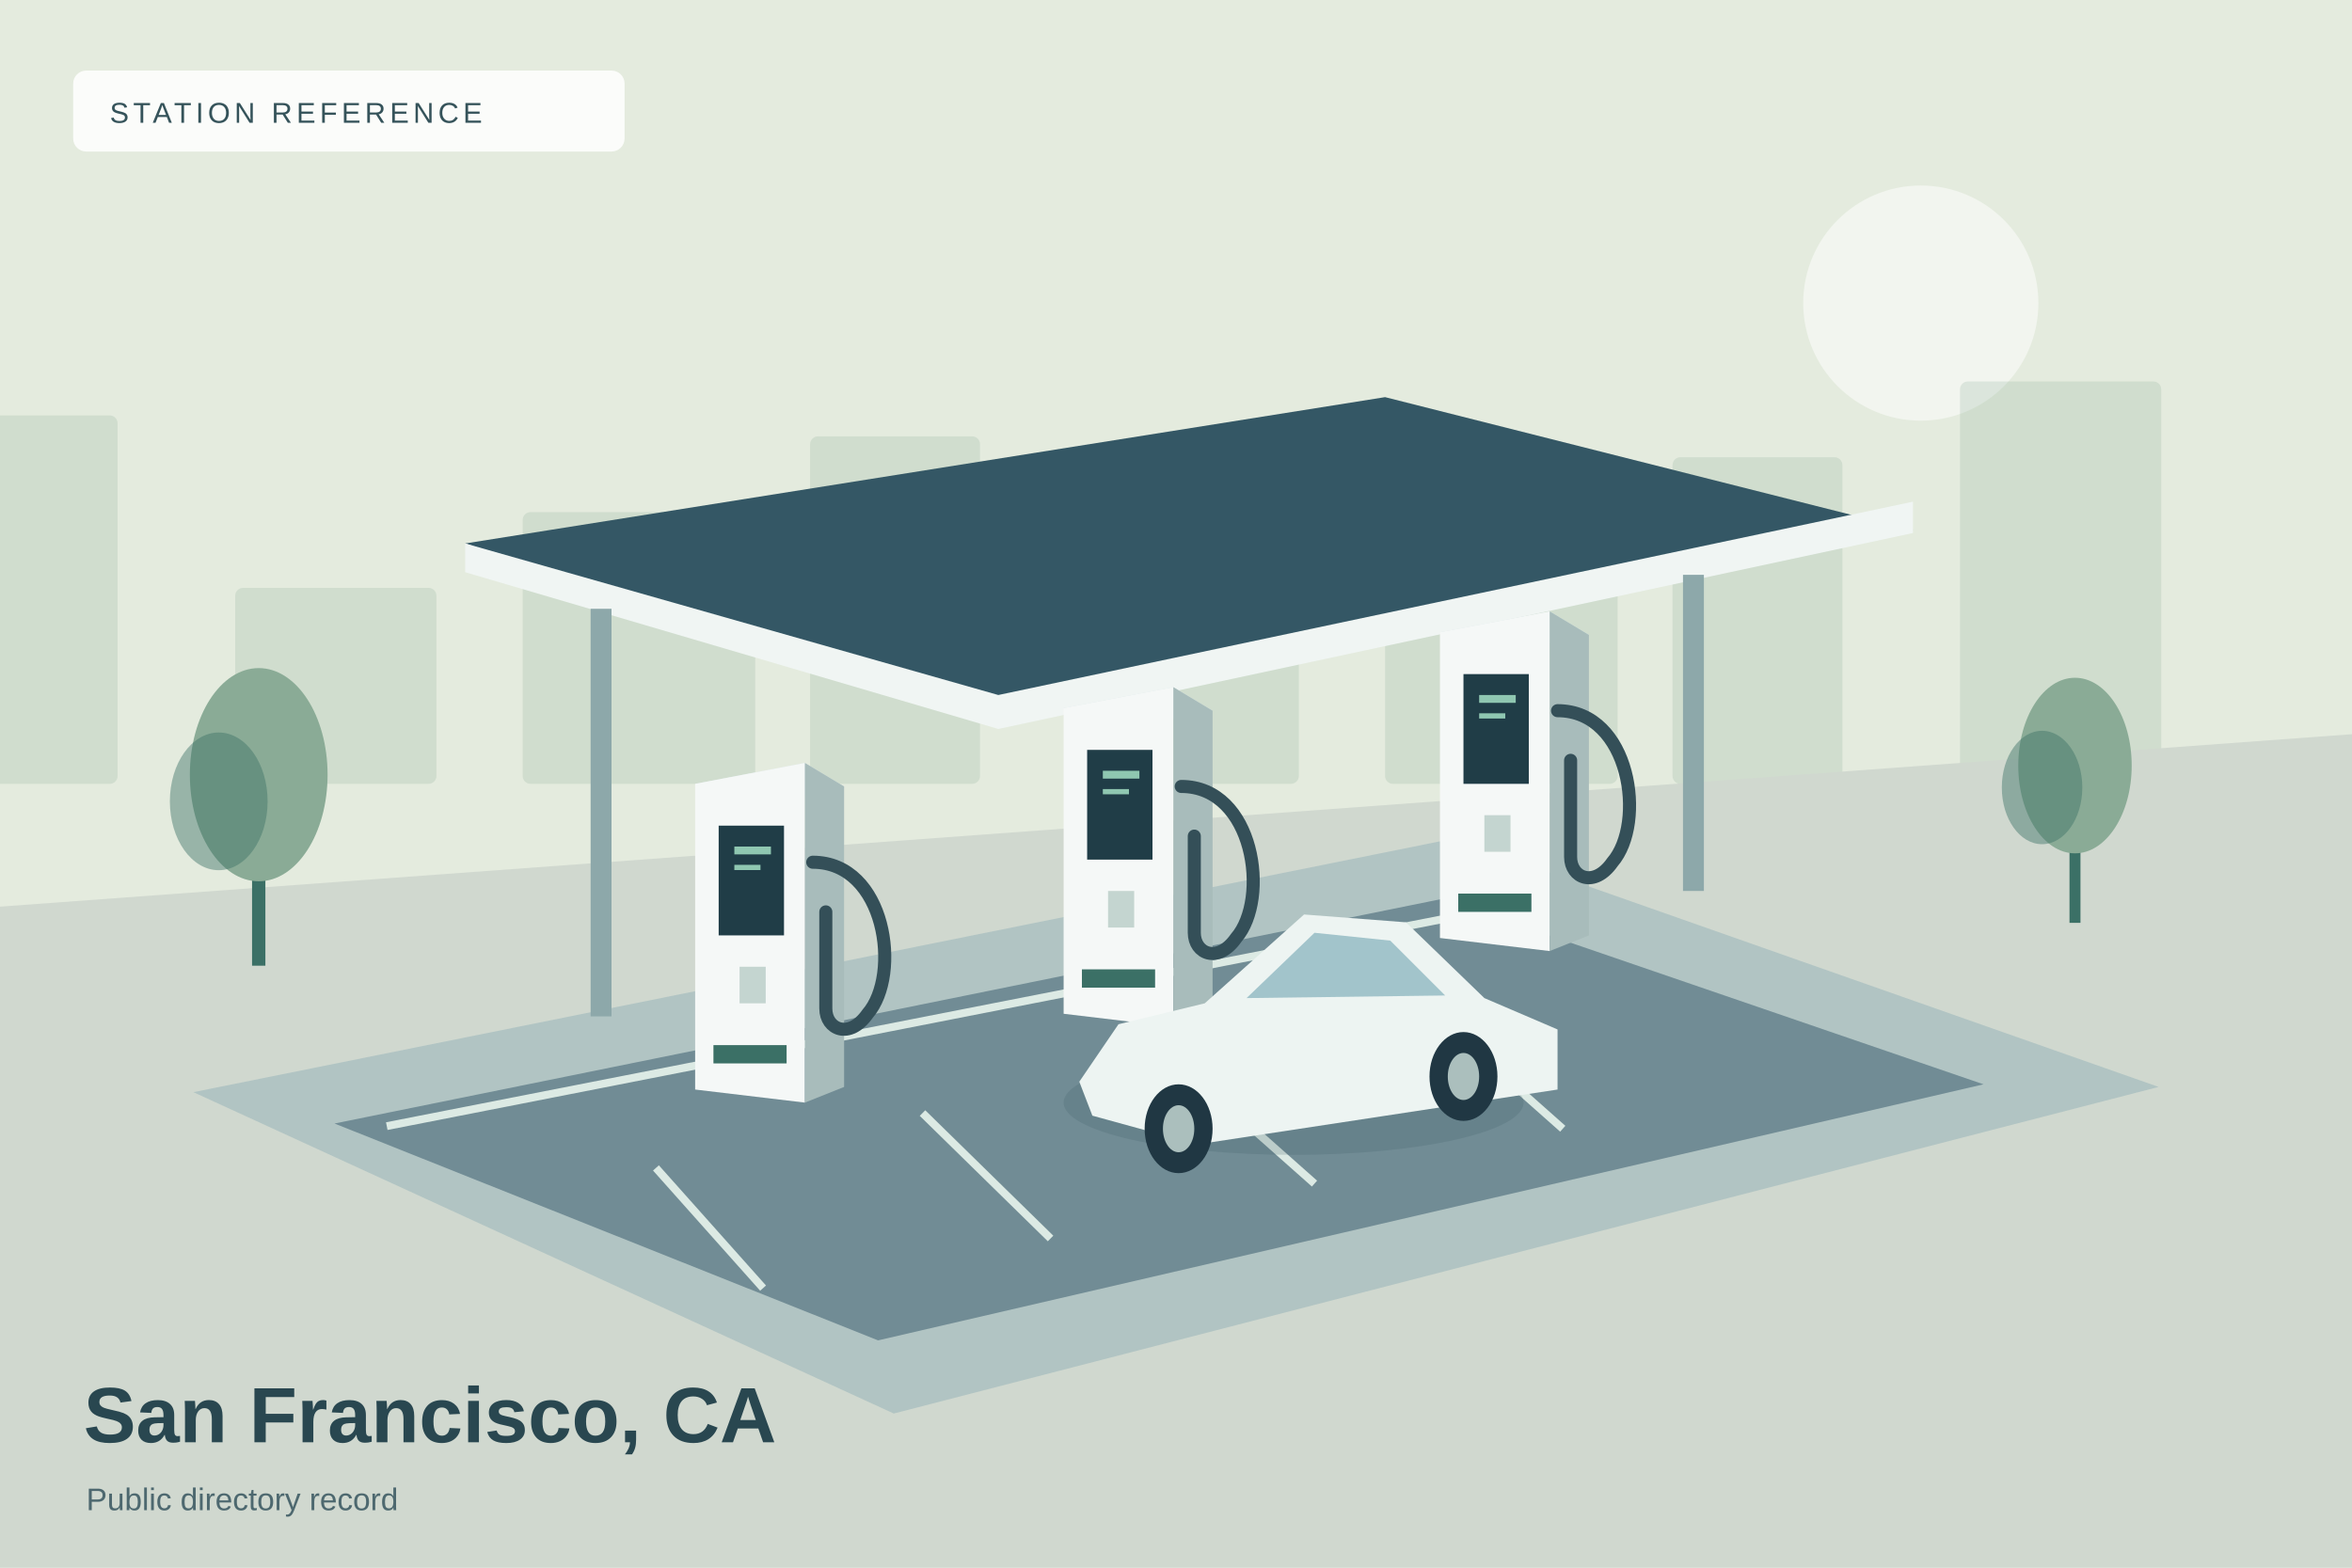
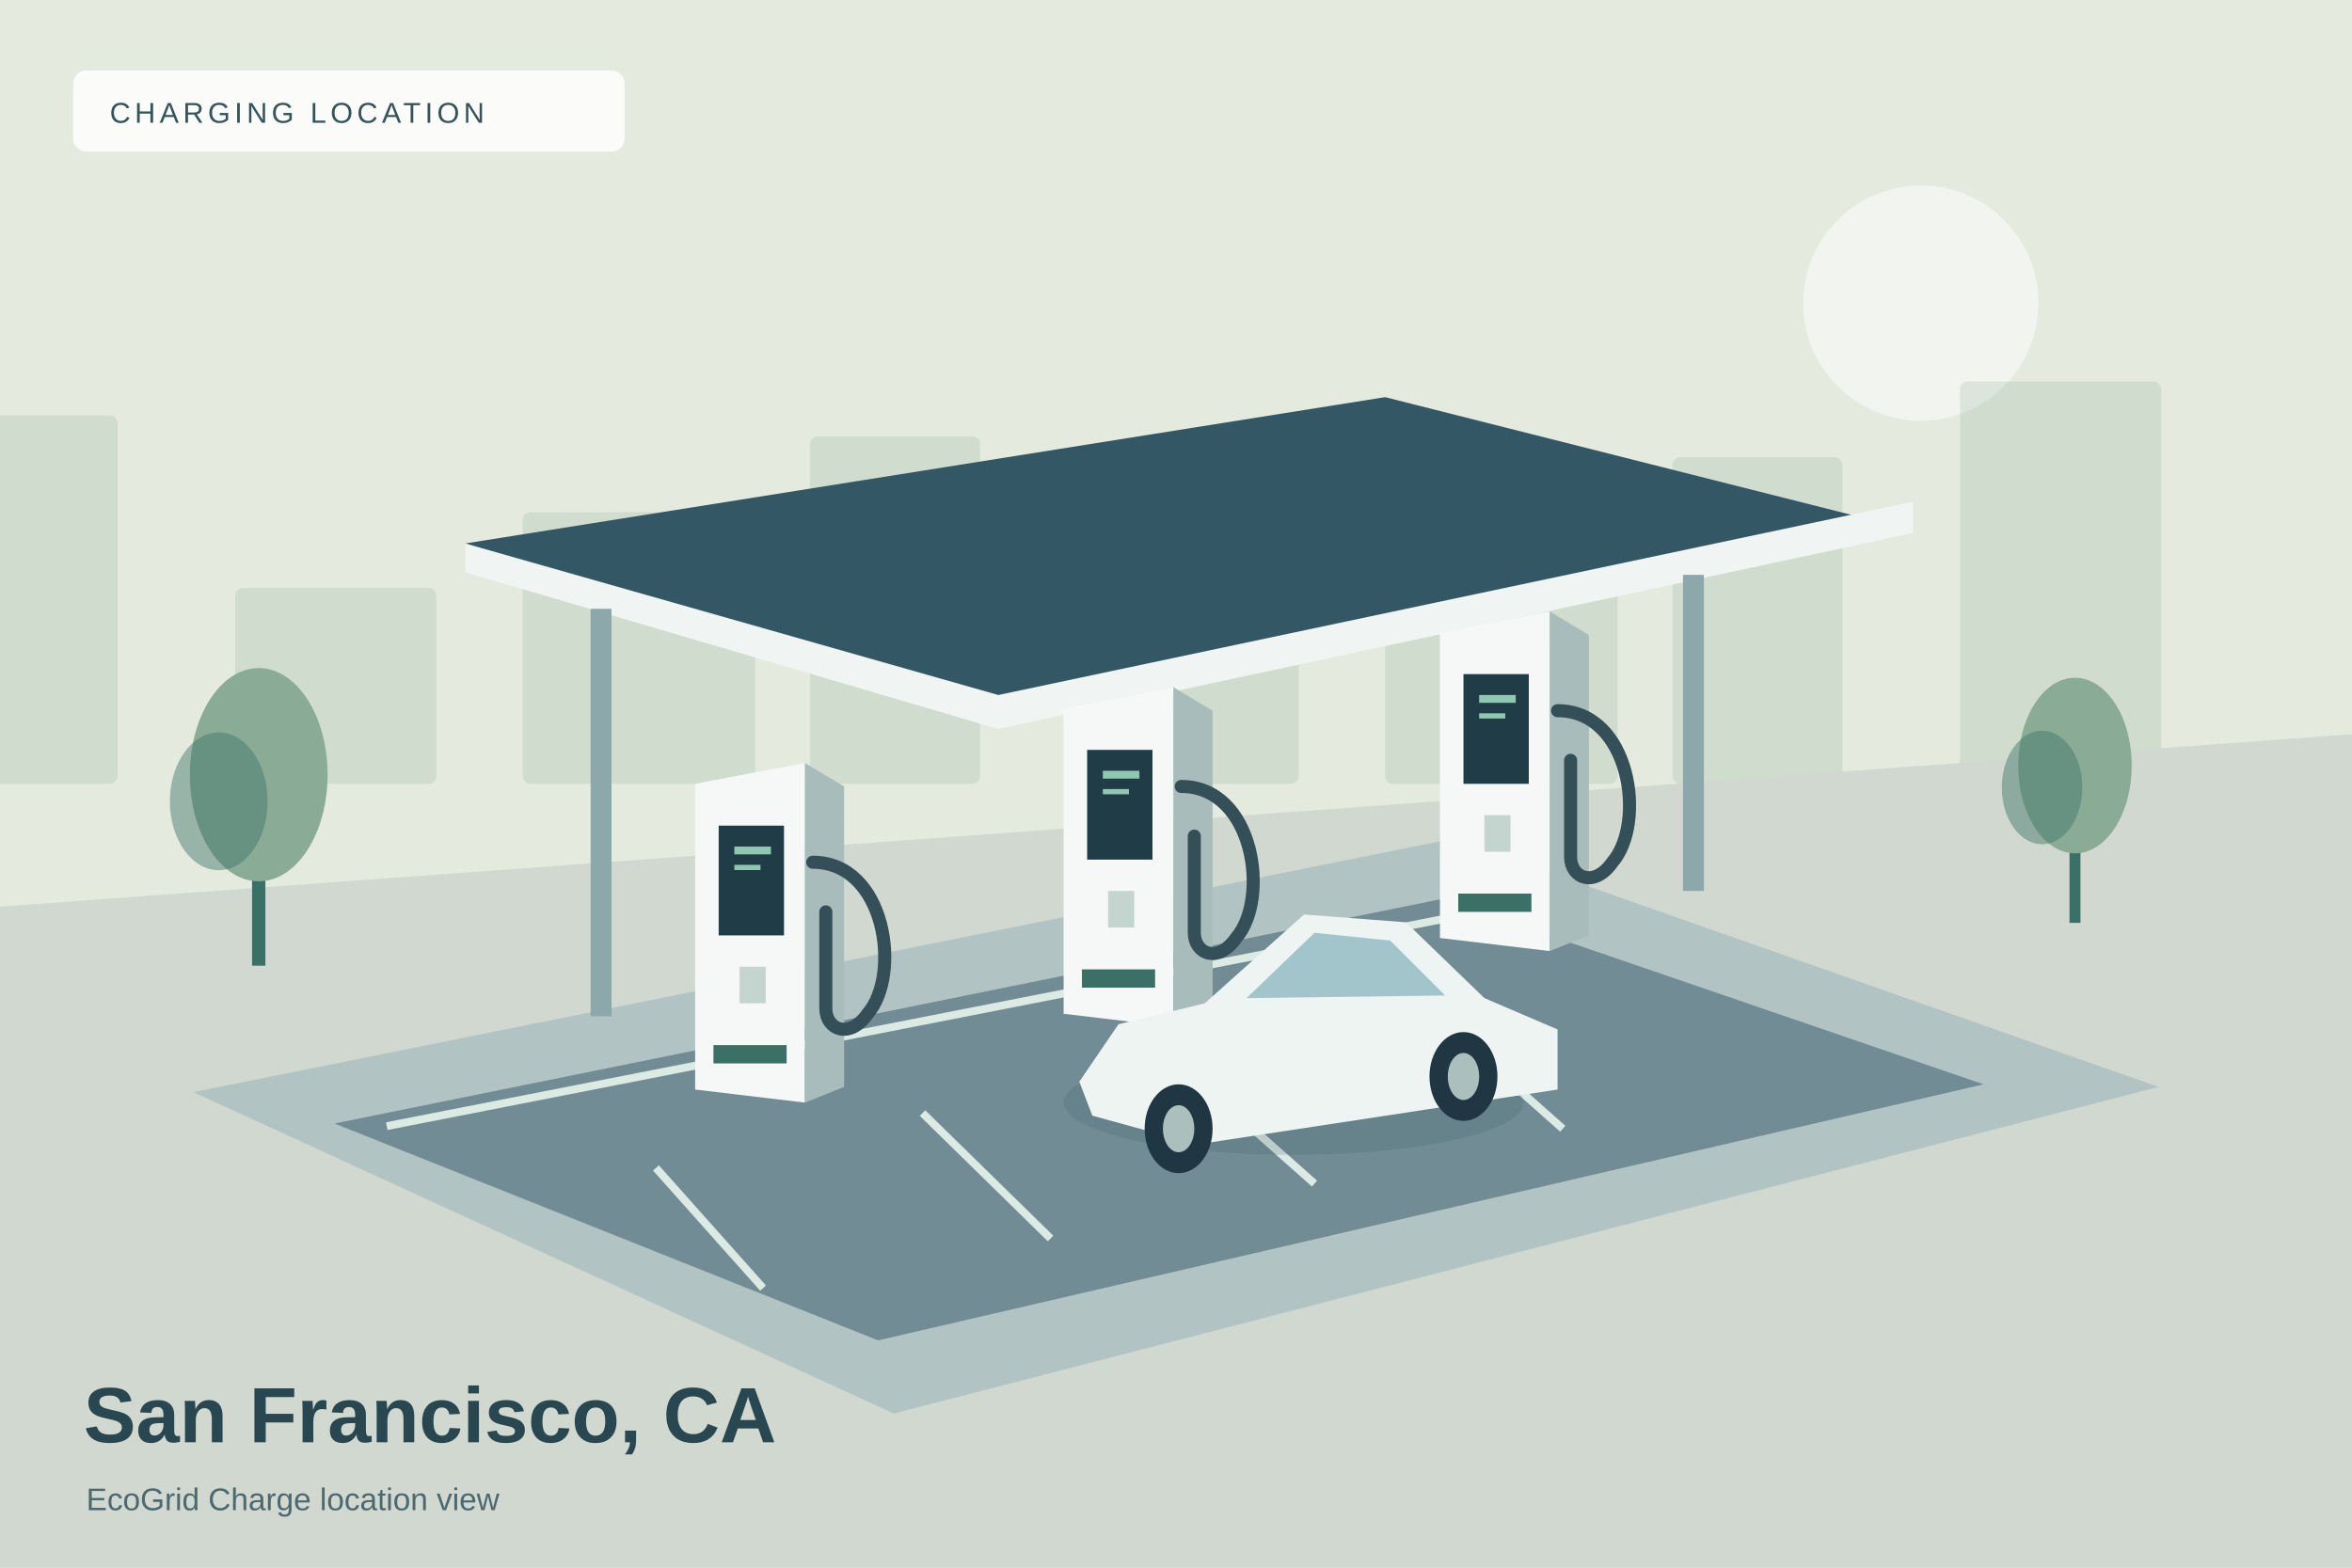
- <svg xmlns="http://www.w3.org/2000/svg" viewBox="0 0 900 600" role="img" aria-label="Station reference for San Francisco, CA">
+ <svg xmlns="http://www.w3.org/2000/svg" viewBox="0 0 900 600" role="img" aria-label="Charging location in San Francisco, CA">
  <rect width="900" height="600" fill="#e4ebde" />
  <circle cx="735" cy="116" r="45" fill="#fff" opacity=".5" />
  <rect x="-20" y="159" width="65" height="141" rx="3" fill="#8aab96" opacity=".22" />
  <rect x="90" y="225" width="77" height="75" rx="3" fill="#8aab96" opacity=".22" />
  <rect x="200" y="196" width="89" height="104" rx="3" fill="#8aab96" opacity=".22" />
  <rect x="310" y="167" width="65" height="133" rx="3" fill="#8aab96" opacity=".22" />
  <rect x="420" y="233" width="77" height="67" rx="3" fill="#8aab96" opacity=".22" />
  <rect x="530" y="204" width="89" height="96" rx="3" fill="#8aab96" opacity=".22" />
  <rect x="640" y="175" width="65" height="125" rx="3" fill="#8aab96" opacity=".22" />
  <rect x="750" y="146" width="77" height="154" rx="3" fill="#8aab96" opacity=".22" />
  <path d="M0 347 900 281v319H0Z" fill="#d0d8cf" />
  <path d="m74 418 482-97 270 95-484 125Z" fill="#a9bfc0" opacity=".8" />
  <path d="m128 430 424-86 207 71-423 98z" fill="#718c95" />
  <path d="m148 431 408-80m-305 96 41 46m61-67 49 48m48-68 53 47m42-68 53 47" fill="none" stroke="#e8f4ec" stroke-width="3" opacity=".9" />
  <g transform="translate(99 305) scale(0.85)">
    <path d="M0 0v76" stroke="#3b7066" stroke-width="6" />
    <ellipse cx="0" cy="-10" rx="31" ry="48" fill="#8aab96" />
    <ellipse cx="-18" cy="2" rx="22" ry="31" fill="#3b7066" opacity=".45" />
  </g>
  <g transform="translate(794 300) scale(0.7)">
    <path d="M0 0v76" stroke="#3b7066" stroke-width="6" />
    <ellipse cx="0" cy="-10" rx="31" ry="48" fill="#8aab96" />
    <ellipse cx="-18" cy="2" rx="22" ry="31" fill="#3b7066" opacity=".45" />
  </g>
  <path d="m178 208 352-56 202 51-350 74z" fill="#345765" />
  <path d="m178 208 204 58 350-74v12l-350 75-204-60z" fill="#f0f5f3" />
  <path d="M230 233v156m418-169v121" stroke="#8da8aa" stroke-width="8" />
  <g transform="translate(266 300)">
    <path d="m0 0 42-8 15 9-42 9z" fill="#dce7e7" />
    <path d="M0 0v117l42 5V-8Z" fill="#f5f8f7" />
    <path d="m42-8 15 9v115l-15 6z" fill="#a8bcbb" />
    <path d="M9 16h25v42H9z" fill="#203d47" />
    <path d="M15 24h14v3H15zm0 7h10v2H15z" fill="#8fc7b1" />
    <path d="M7 100h28v7H7z" fill="#3b7066" />
    <path d="M45 30c28 0 34 43 21 58-7 10-16 6-16-2V49" fill="none" stroke="#344f58" stroke-width="5" stroke-linecap="round" />
    <path d="M17 70h10v14H17z" fill="#c4d5d0" />
  </g>
  <g transform="translate(407 271)">
    <path d="m0 0 42-8 15 9-42 9z" fill="#dce7e7" />
    <path d="M0 0v117l42 5V-8Z" fill="#f5f8f7" />
    <path d="m42-8 15 9v115l-15 6z" fill="#a8bcbb" />
    <path d="M9 16h25v42H9z" fill="#203d47" />
    <path d="M15 24h14v3H15zm0 7h10v2H15z" fill="#8fc7b1" />
    <path d="M7 100h28v7H7z" fill="#3b7066" />
    <path d="M45 30c28 0 34 43 21 58-7 10-16 6-16-2V49" fill="none" stroke="#344f58" stroke-width="5" stroke-linecap="round" />
    <path d="M17 70h10v14H17z" fill="#c4d5d0" />
  </g>
  <g transform="translate(551 242)">
    <path d="m0 0 42-8 15 9-42 9z" fill="#dce7e7" />
    <path d="M0 0v117l42 5V-8Z" fill="#f5f8f7" />
    <path d="m42-8 15 9v115l-15 6z" fill="#a8bcbb" />
    <path d="M9 16h25v42H9z" fill="#203d47" />
    <path d="M15 24h14v3H15zm0 7h10v2H15z" fill="#8fc7b1" />
    <path d="M7 100h28v7H7z" fill="#3b7066" />
    <path d="M45 30c28 0 34 43 21 58-7 10-16 6-16-2V49" fill="none" stroke="#344f58" stroke-width="5" stroke-linecap="round" />
    <path d="M17 70h10v14H17z" fill="#c4d5d0" />
  </g>
  <g transform="translate(495 412)">
    <ellipse cx="0" cy="10" rx="88" ry="20" fill="#3b5963" opacity=".2" />
    <path d="m-82 2 15-22 33-8 38-34 39 3 30 29 28 12v23l-138 21-40-11z" fill="#edf4f2" />
    <path d="m-18-30 26-25 29 3 21 21z" fill="#a2c4cb" />
    <ellipse cx="-44" cy="20" rx="13" ry="17" fill="#203743" />
    <ellipse cx="65" cy="0" rx="13" ry="17" fill="#203743" />
    <ellipse cx="-44" cy="20" rx="6" ry="9" fill="#abbfbd" />
    <ellipse cx="65" cy="0" rx="6" ry="9" fill="#abbfbd" />
  </g>
  <rect x="28" y="27" width="211" height="31" rx="5" fill="#fff" opacity=".85" />
-   <text x="42" y="47" fill="#35535a" font-size="11" font-family="Arial,sans-serif" letter-spacing="1.6">STATION REFERENCE</text>
+   <text x="42" y="47" fill="#35535a" font-size="11" font-family="Arial,sans-serif" letter-spacing="1.6">CHARGING LOCATION</text>
  <text x="32" y="552" fill="#294750" font-size="30" font-family="Arial,sans-serif" font-weight="600">San Francisco, CA</text>
-   <text x="33" y="578" fill="#4d686f" font-size="12" font-family="Arial,sans-serif">Public directory record</text>
+   <text x="33" y="578" fill="#4d686f" font-size="12" font-family="Arial,sans-serif">EcoGrid Charge location view</text>
</svg>
